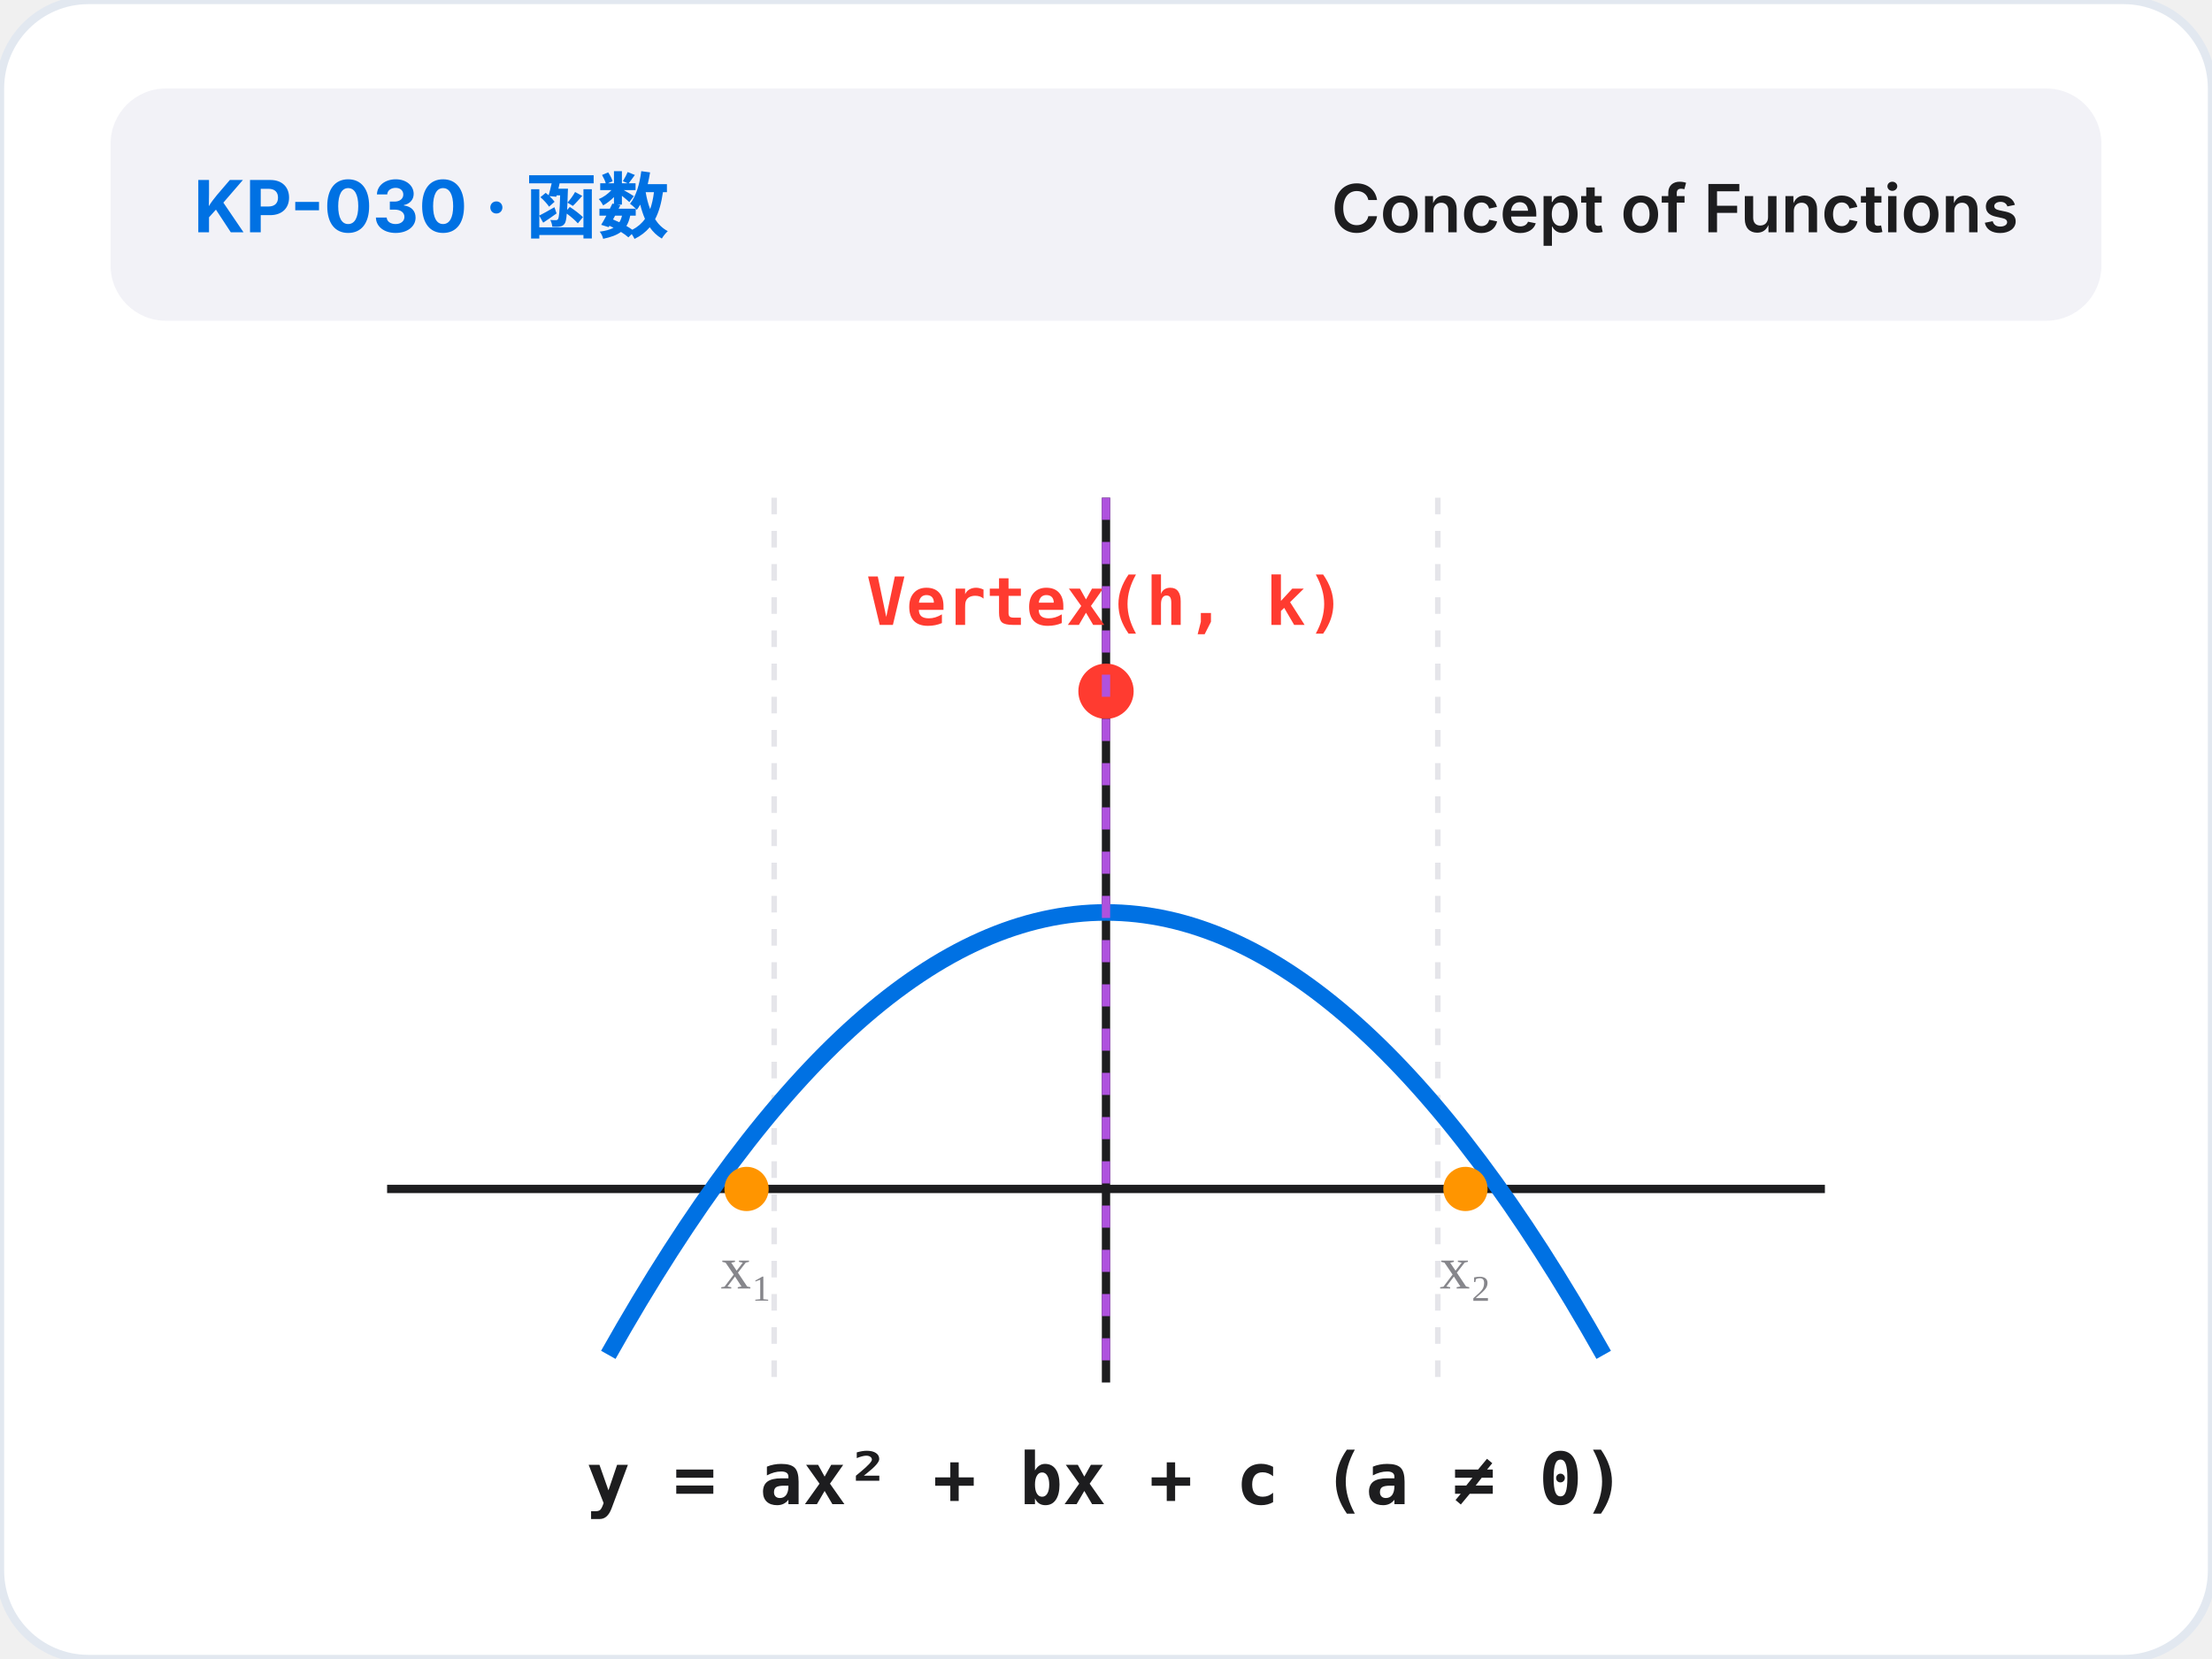
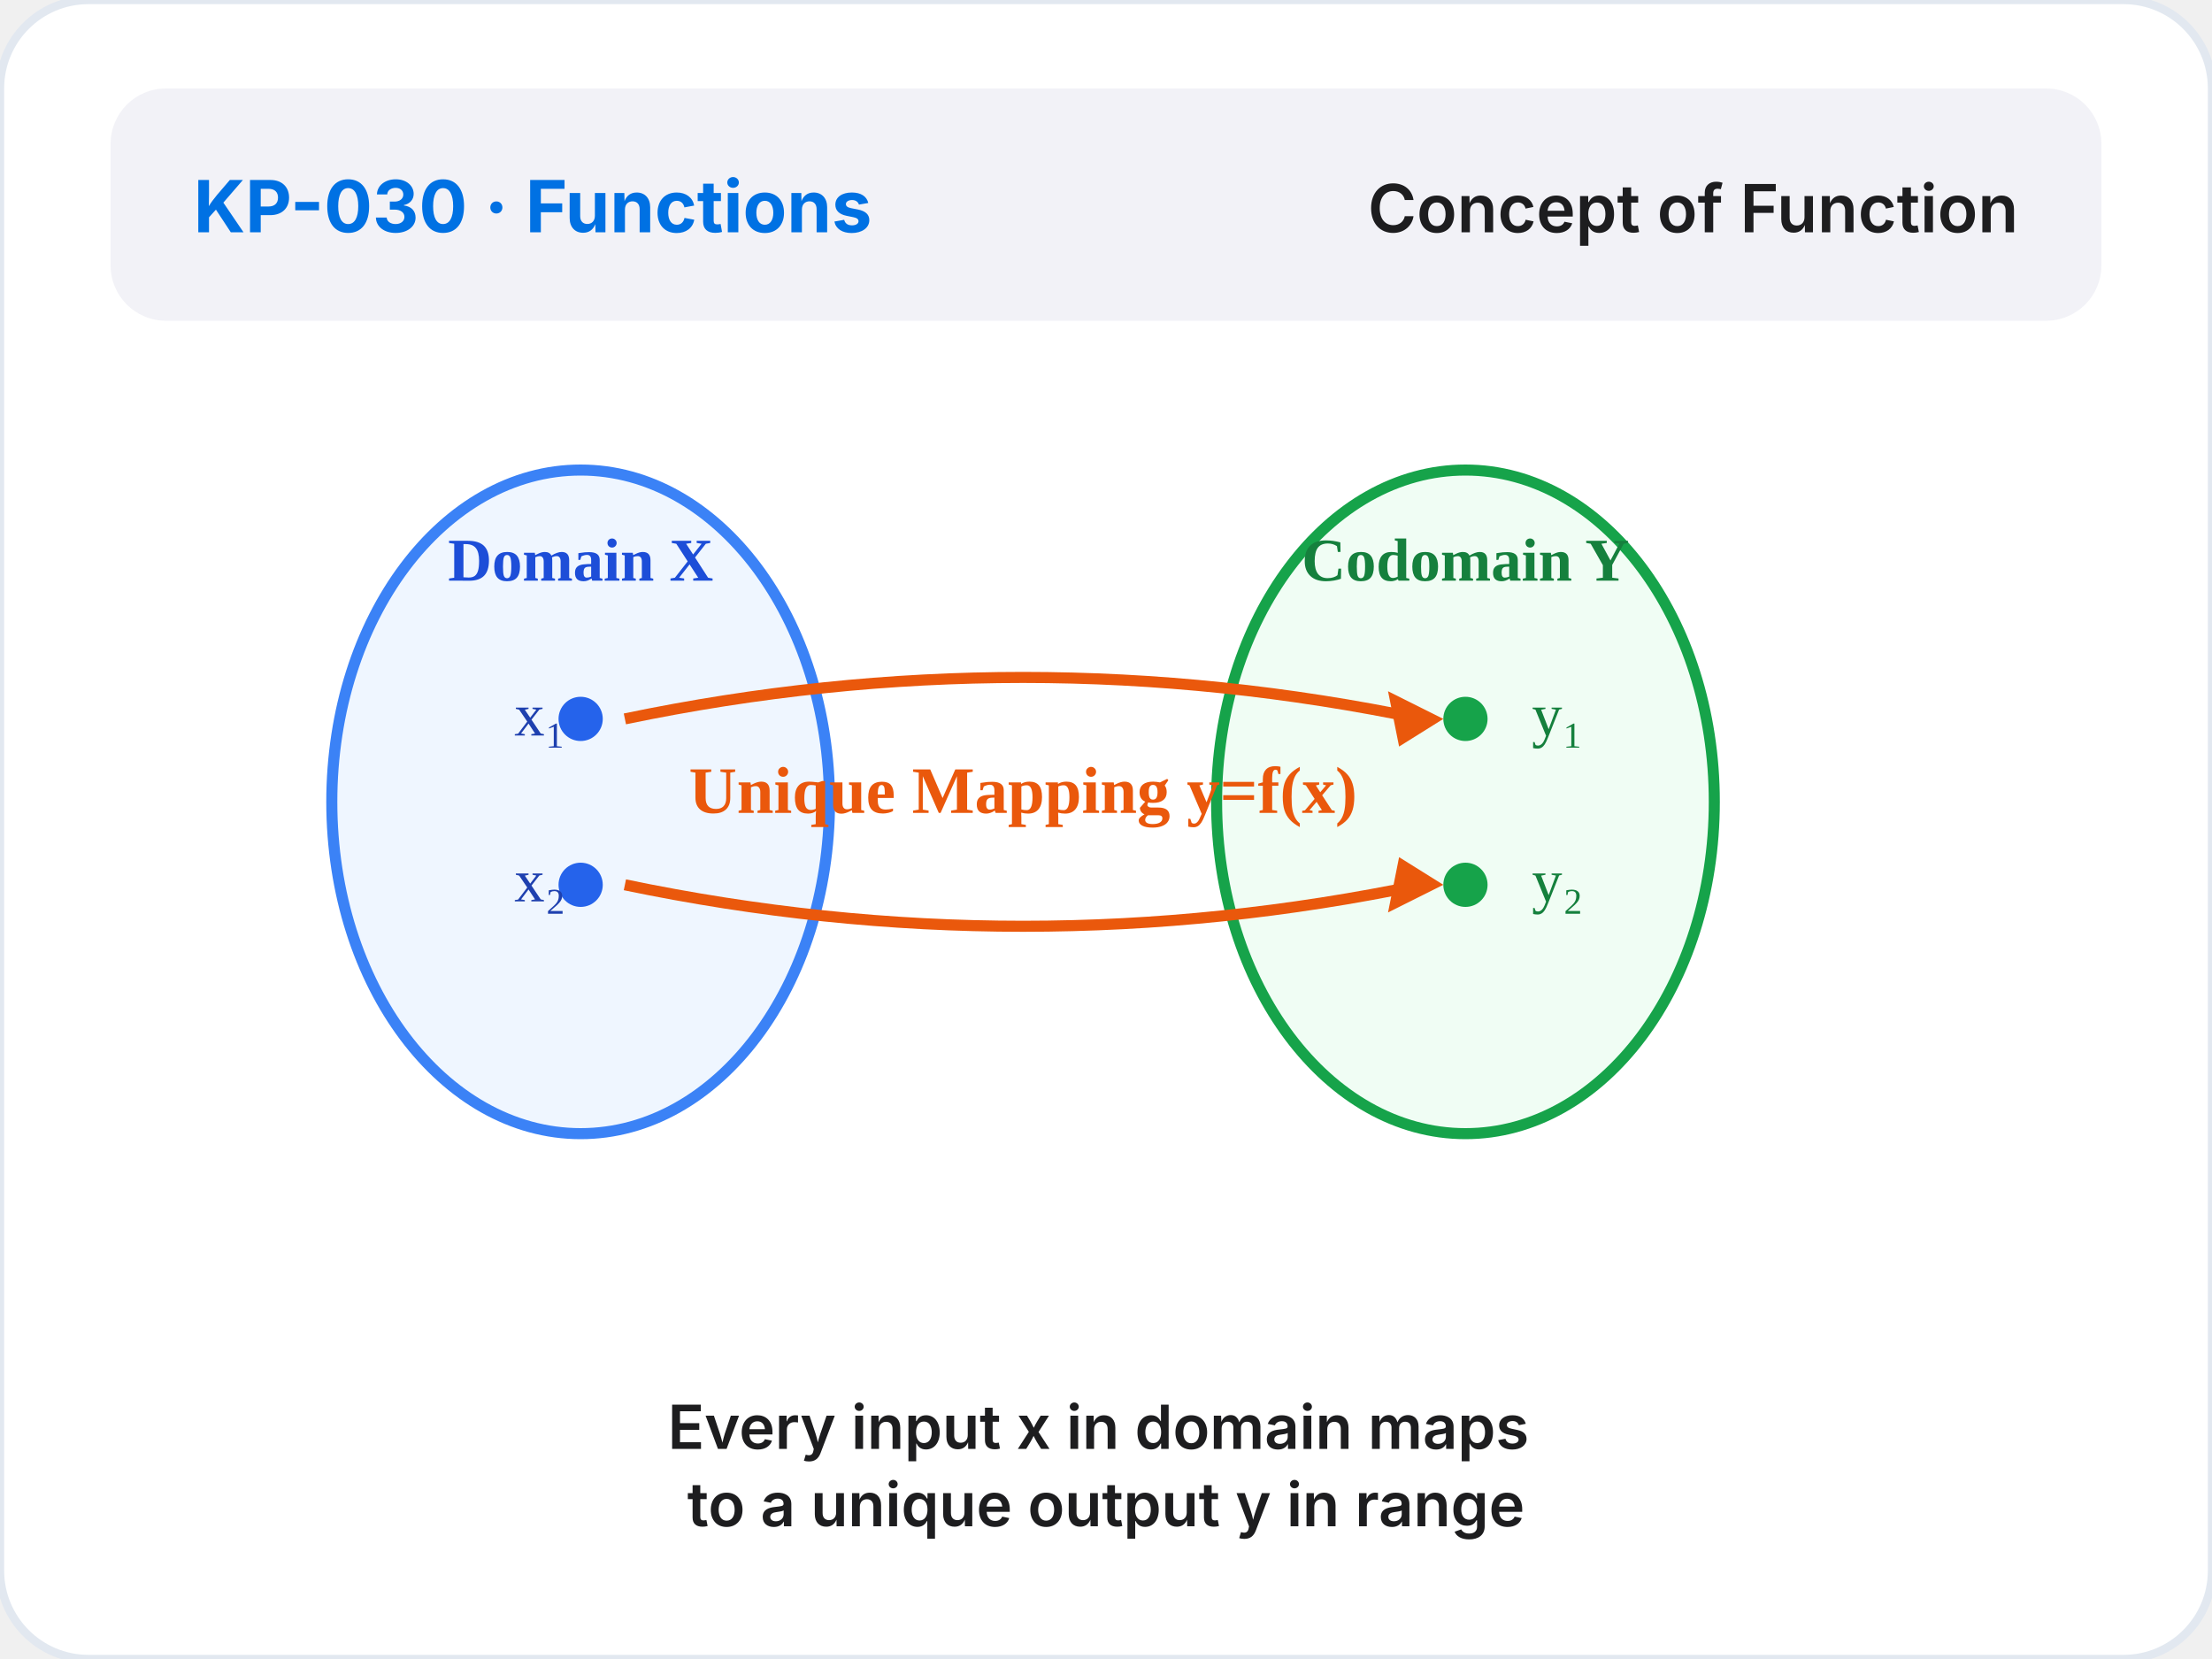
<svg xmlns="http://www.w3.org/2000/svg" viewBox="0 0 400 300" preserveAspectRatio="xMidYMid meet" width="100%" height="100%">
  <rect width="400" height="300" rx="16" fill="#ffffff" stroke="#e2e8f0" stroke-width="1.5" />
  <rect x="20" y="16" width="360" height="42" rx="10" fill="#f2f2f7" />
-   <text x="35" y="42" font-family="-apple-system, sans-serif" font-size="13" font-weight="700" fill="#0071e3">KP-030 · 函数</text>
-   <text x="365" y="42" text-anchor="end" font-family="-apple-system, sans-serif" font-size="12" font-weight="600" fill="#1d1d1f">Concept of Functions</text>
-   <g transform="translate(50, 75)">
-     <line class="layer-stage-1" x1="20" y1="140" x2="280" y2="140" stroke="#1d1d1f" stroke-width="1.5" />
-     <line class="layer-stage-1" x1="150" y1="15" x2="150" y2="175" stroke="#1d1d1f" stroke-width="1.5" />
-     <line class="layer-stage-4" x1="90" y1="15" x2="90" y2="175" stroke="#e5e5ea" stroke-width="1" stroke-dasharray="3,3" />
-     <line class="layer-stage-4" x1="210" y1="15" x2="210" y2="175" stroke="#e5e5ea" stroke-width="1" stroke-dasharray="3,3" />
-     <path class="layer-stage-1" d="M 60 170 Q 150 10 240 170" fill="none" stroke="#0071e3" stroke-width="3" />
-     <circle class="layer-stage-4" cx="150" cy="50" r="5" fill="#ff3b30" />
-     <text class="layer-stage-4" x="150" y="38" text-anchor="middle" font-family="monospace" font-size="12" font-weight="bold" fill="#ff3b30">Vertex(h, k)</text>
-     <line class="layer-stage-4" x1="150" y1="15" x2="150" y2="175" stroke="#af52de" stroke-width="1.5" stroke-dasharray="4,4" />
-     <circle class="layer-stage-2" cx="85" cy="140" r="4" fill="#ff9500" />
-     <circle class="layer-stage-2" cx="215" cy="140" r="4" fill="#ff9500" />
-     <text class="layer-stage-3 formal-labels" x="85" y="158" text-anchor="middle" font-size="11" fill="#86868b">x₁</text>
-     <text class="layer-stage-3 formal-labels" x="215" y="158" text-anchor="middle" font-size="11" fill="#86868b">x₂</text>
+   <text x="35" y="42" font-family="-apple-system, sans-serif" font-size="13" font-weight="700" fill="#0071e3">KP-030 · Functions</text>
+   <text x="365" y="42" text-anchor="end" font-family="-apple-system, sans-serif" font-size="12" font-weight="600" fill="#1d1d1f">Concept of Function</text>
+   <g transform="translate(45, 75)">
+     <ellipse class="layer-stage-1" cx="60" cy="70" rx="45" ry="60" fill="#eff6ff" stroke="#3b82f6" stroke-width="2" />
+     <text class="layer-stage-1" x="60" y="30" text-anchor="middle" font-size="11" font-weight="bold" fill="#1d4ed8">Domain X</text>
+     <circle class="layer-stage-1" cx="60" cy="55" r="4" fill="#2563eb" />
+     <text class="layer-stage-1" x="48" y="58" font-size="11" fill="#1e40af">x₁</text>
+     <circle class="layer-stage-1" cx="60" cy="85" r="4" fill="#2563eb" />
+     <text class="layer-stage-1" x="48" y="88" font-size="11" fill="#1e40af">x₂</text>
+     <ellipse class="layer-stage-2" cx="220" cy="70" rx="45" ry="60" fill="#f0fdf4" stroke="#16a34a" stroke-width="2" />
+     <text class="layer-stage-2" x="220" y="30" text-anchor="middle" font-size="11" font-weight="bold" fill="#15803d">Codomain Y</text>
+     <circle class="layer-stage-2" cx="220" cy="55" r="4" fill="#16a34a" />
+     <text class="layer-stage-2" x="232" y="58" font-size="11" fill="#15803d">y₁</text>
+     <circle class="layer-stage-2" cx="220" cy="85" r="4" fill="#16a34a" />
+     <text class="layer-stage-2" x="232" y="88" font-size="11" fill="#15803d">y₂</text>
+     <path class="layer-stage-3 formal-labels" d="M68,55 Q140,40 212,55" fill="none" stroke="#ea580c" stroke-width="2" />
+     <polygon class="layer-stage-3 formal-labels" points="216,55 206,50 208,60" fill="#ea580c" />
+     <path class="layer-stage-3 formal-labels" d="M68,85 Q140,100 212,85" fill="none" stroke="#ea580c" stroke-width="2" />
+     <polygon class="layer-stage-3 formal-labels" points="216,85 208,80 206,90" fill="#ea580c" />
+     <text class="layer-stage-4" x="140" y="72" text-anchor="middle" font-size="12" font-weight="bold" fill="#ea580c">Unique Mapping y=f(x)</text>
  </g>
-   <text class="layer-stage-4" x="200" y="272" text-anchor="middle" font-family="monospace" font-size="13" font-weight="700" fill="#1d1d1f">y = ax² + bx + c (a ≠ 0)</text>
+   <text class="layer-stage-4" x="200" y="262" text-anchor="middle" font-family="-apple-system, sans-serif" font-size="11" font-weight="600" fill="#1d1d1f">
+     <tspan x="200" dy="0">Every input x in domain maps</tspan>
+     <tspan x="200" dy="14">to a unique output y in range</tspan>
+   </text>
</svg>
